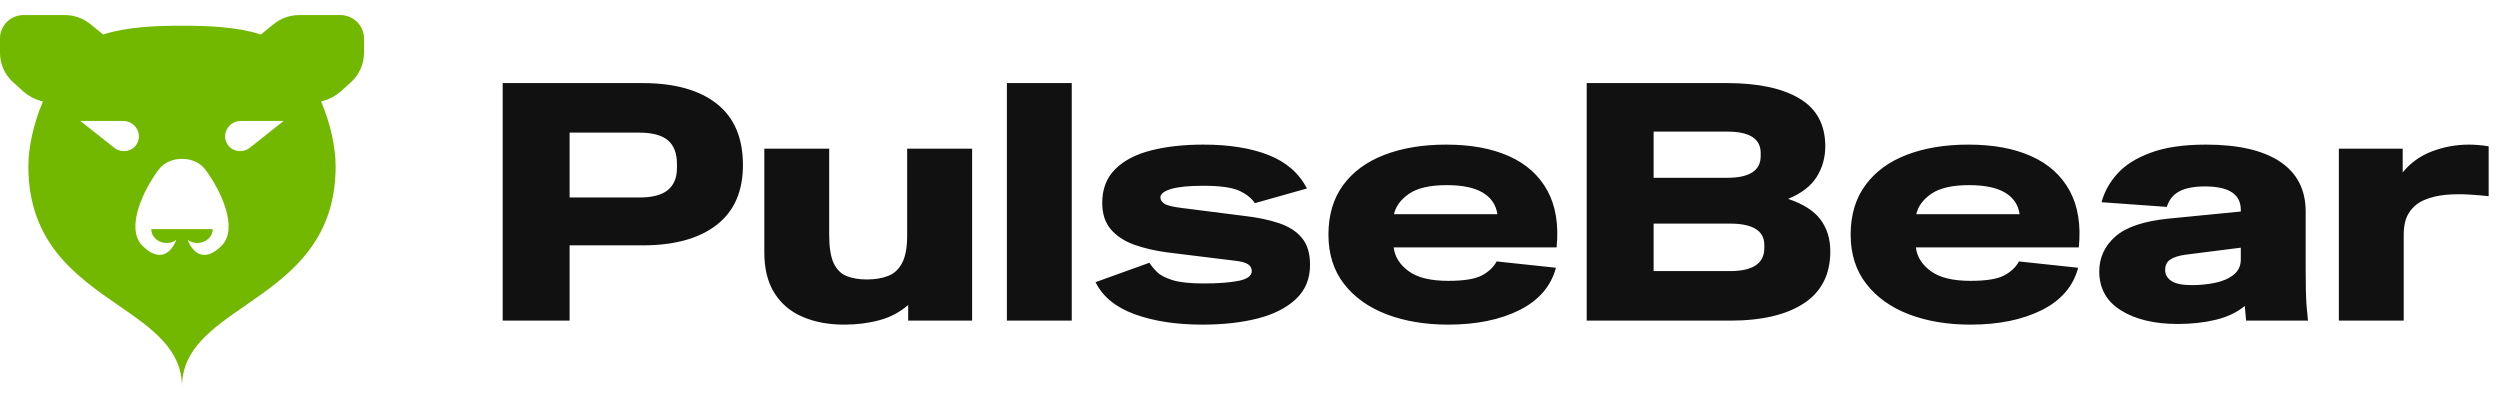
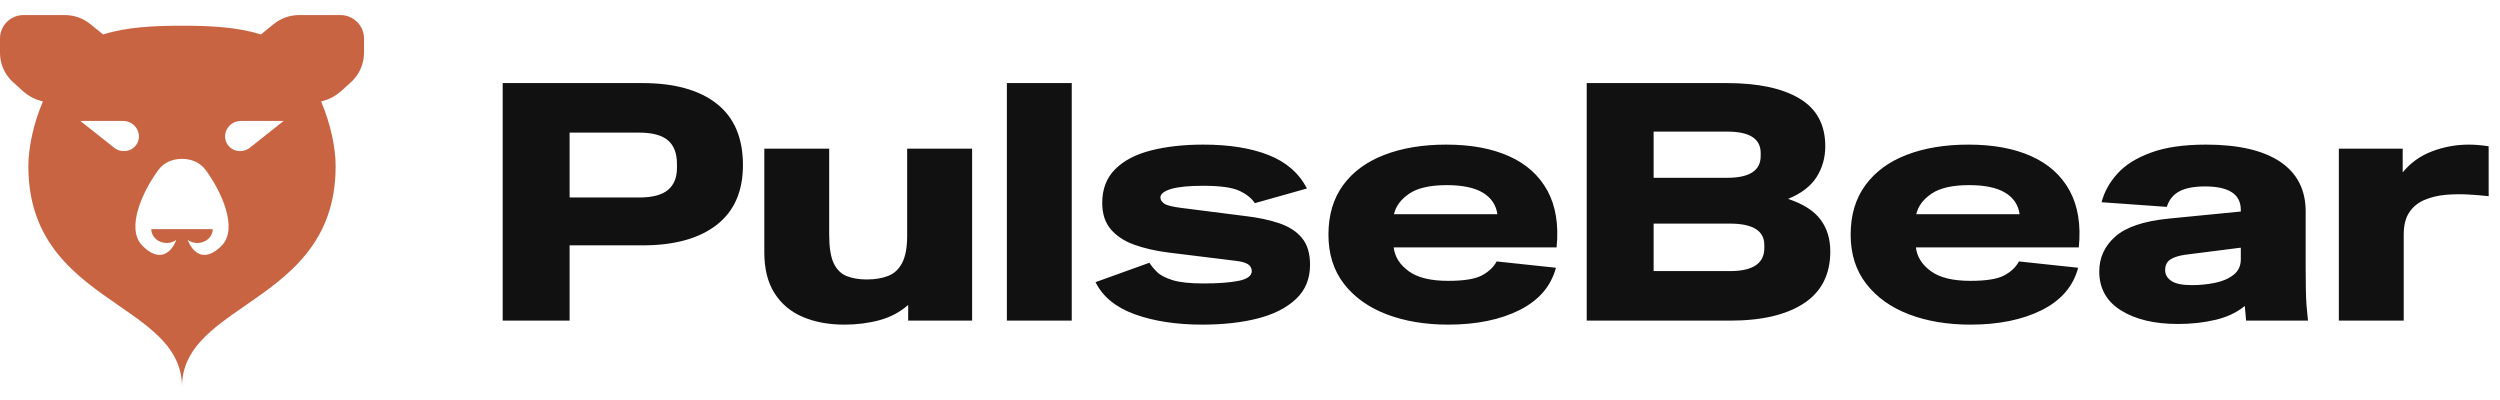
<svg xmlns="http://www.w3.org/2000/svg" data-logo="logo" viewBox="0 0 269 43">
  <g id="logogram" transform="translate(0, 1) rotate(0) ">
-     <path fill-rule="evenodd" clip-rule="evenodd" d="M0 3.136C0 1.746 1.139 0.62 2.543 0.62H6.974C7.974 0.62 8.943 0.963 9.716 1.59L11.063 2.683L11.097 2.713C11.128 2.703 11.159 2.693 11.19 2.683C13.622 1.913 16.572 1.766 19.583 1.766C22.594 1.766 25.545 1.913 27.976 2.683C28.007 2.693 28.038 2.703 28.07 2.713L28.103 2.683L29.451 1.59C30.224 0.963 31.193 0.62 32.193 0.62H36.623C38.028 0.62 39.167 1.746 39.167 3.136V4.691C39.167 5.894 38.654 7.042 37.755 7.852L36.668 8.832C36.137 9.31 35.5 9.659 34.808 9.848L34.551 9.919C35.558 12.297 36.115 14.839 36.115 16.895C36.115 25.166 30.941 28.739 26.382 31.886C22.792 34.365 19.583 36.58 19.583 40.62C19.583 36.58 16.375 34.365 12.785 31.886C8.226 28.739 3.052 25.166 3.052 16.895C3.052 14.839 3.608 12.297 4.616 9.919L4.359 9.848C3.667 9.659 3.03 9.31 2.499 8.832L1.412 7.852C0.512 7.042 0 5.894 0 4.691V3.136ZM22.89 23.657C22.89 24.052 22.715 24.431 22.405 24.711C22.095 24.99 21.675 25.147 21.236 25.147C20.858 25.147 20.493 25.03 20.201 24.818C20.698 26.135 21.971 27.383 23.907 25.376C25.616 23.512 23.831 19.579 22.092 17.245C21.512 16.467 20.56 16.093 19.583 16.093C18.606 16.093 17.655 16.467 17.075 17.245C15.336 19.579 13.55 23.512 15.26 25.376C17.196 27.383 18.469 26.135 18.966 24.818C18.674 25.03 18.309 25.147 17.93 25.147C17.492 25.147 17.071 24.99 16.761 24.711C16.451 24.431 16.277 24.052 16.277 23.657H22.89ZM13.253 12.015H8.647L12.277 14.89C13.075 15.522 14.243 15.32 14.737 14.464C15.361 13.382 14.532 12.015 13.253 12.015ZM25.914 12.015H30.519L26.89 14.89C26.091 15.522 24.924 15.32 24.43 14.464C23.806 13.382 24.634 12.015 25.914 12.015Z" fill="#72B800" />
+     <path fill-rule="evenodd" clip-rule="evenodd" d="M0 3.136C0 1.746 1.139 0.62 2.543 0.62H6.974C7.974 0.62 8.943 0.963 9.716 1.59L11.063 2.683L11.097 2.713C11.128 2.703 11.159 2.693 11.19 2.683C13.622 1.913 16.572 1.766 19.583 1.766C22.594 1.766 25.545 1.913 27.976 2.683C28.007 2.693 28.038 2.703 28.07 2.713L28.103 2.683L29.451 1.59C30.224 0.963 31.193 0.62 32.193 0.62H36.623C38.028 0.62 39.167 1.746 39.167 3.136V4.691C39.167 5.894 38.654 7.042 37.755 7.852L36.668 8.832C36.137 9.31 35.5 9.659 34.808 9.848L34.551 9.919C35.558 12.297 36.115 14.839 36.115 16.895C36.115 25.166 30.941 28.739 26.382 31.886C22.792 34.365 19.583 36.58 19.583 40.62C19.583 36.58 16.375 34.365 12.785 31.886C8.226 28.739 3.052 25.166 3.052 16.895C3.052 14.839 3.608 12.297 4.616 9.919L4.359 9.848C3.667 9.659 3.03 9.31 2.499 8.832L1.412 7.852C0.512 7.042 0 5.894 0 4.691V3.136ZM22.89 23.657C22.89 24.052 22.715 24.431 22.405 24.711C22.095 24.99 21.675 25.147 21.236 25.147C20.858 25.147 20.493 25.03 20.201 24.818C20.698 26.135 21.971 27.383 23.907 25.376C25.616 23.512 23.831 19.579 22.092 17.245C21.512 16.467 20.56 16.093 19.583 16.093C18.606 16.093 17.655 16.467 17.075 17.245C15.336 19.579 13.55 23.512 15.26 25.376C17.196 27.383 18.469 26.135 18.966 24.818C18.674 25.03 18.309 25.147 17.93 25.147C17.492 25.147 17.071 24.99 16.761 24.711C16.451 24.431 16.277 24.052 16.277 23.657H22.89ZM13.253 12.015H8.647L12.277 14.89C13.075 15.522 14.243 15.32 14.737 14.464C15.361 13.382 14.532 12.015 13.253 12.015ZM25.914 12.015H30.519L26.89 14.89C26.091 15.522 24.924 15.32 24.43 14.464C23.806 13.382 24.634 12.015 25.914 12.015Z" fill="#c96442" />
  </g>
  <g id="logotype" transform="translate(46, 8.5)">
    <path fill="#111111" d="M15.29 26L8.09 26L8.09 0.44L23.14 0.44Q28.28 0.44 31.11 2.65Q33.94 4.87 33.94 9.26L33.94 9.26Q33.94 13.51 31.11 15.70Q28.28 17.90 23.14 17.90L23.14 17.90L15.29 17.90L15.29 26ZM22.78 5.77L22.78 5.77L15.29 5.77L15.29 12.75L22.78 12.75Q24.90 12.75 25.87 11.94Q26.84 11.13 26.84 9.58L26.84 9.58L26.84 9.15Q26.84 7.42 25.87 6.60Q24.90 5.77 22.78 5.77ZM44.84 26.43L44.84 26.43Q42.32 26.43 40.38 25.60Q38.44 24.78 37.34 23.05Q36.24 21.32 36.24 18.66L36.24 18.66L36.24 7.50L43.22 7.50L43.22 16.75Q43.22 18.80 43.71 19.83Q44.20 20.85 45.11 21.21Q46.03 21.57 47.26 21.57L47.26 21.57Q48.59 21.57 49.56 21.19Q50.53 20.82 51.07 19.79Q51.61 18.76 51.61 16.86L51.61 16.86L51.61 7.50L58.60 7.50L58.60 26L51.72 26L51.72 24.31Q50.42 25.46 48.64 25.95Q46.86 26.43 44.84 26.43ZM69.32 26L62.34 26L62.34 0.44L69.32 0.44L69.32 26ZM83.36 26.43L83.36 26.43Q79.19 26.43 76.11 25.32Q73.03 24.20 71.88 21.86L71.88 21.86L77.68 19.77Q77.96 20.24 78.49 20.76Q79.01 21.28 80.16 21.64Q81.31 22.00 83.51 22.00L83.51 22.00Q85.85 22.00 87.27 21.72Q88.69 21.43 88.69 20.67L88.69 20.67Q88.69 20.20 88.28 19.93Q87.86 19.66 86.93 19.56L86.93 19.56L79.62 18.66Q77.64 18.40 76.04 17.83Q74.44 17.25 73.52 16.17Q72.60 15.09 72.60 13.33L72.60 13.33Q72.60 11.10 73.99 9.71Q75.37 8.32 77.84 7.69Q80.30 7.06 83.47 7.06L83.47 7.06Q87.65 7.06 90.49 8.18Q93.34 9.30 94.63 11.78L94.63 11.78L89.02 13.36Q88.48 12.54 87.31 12.01Q86.14 11.49 83.47 11.49L83.47 11.49Q81.17 11.49 80.02 11.83Q78.86 12.18 78.86 12.75L78.86 12.75Q78.86 13.11 79.26 13.40Q79.66 13.69 81.10 13.87L81.10 13.87L87.86 14.73Q90.06 14.98 91.64 15.52Q93.23 16.06 94.09 17.11Q94.96 18.15 94.96 19.99L94.96 19.99Q94.96 22.26 93.44 23.68Q91.93 25.10 89.32 25.77Q86.71 26.43 83.36 26.43ZM109.82 26.43L109.82 26.43Q106.12 26.43 103.20 25.32Q100.28 24.20 98.61 22.04Q96.94 19.88 96.94 16.75L96.94 16.75Q96.94 13.58 98.52 11.42Q100.10 9.26 102.97 8.16Q105.83 7.06 109.61 7.06L109.61 7.06Q113.60 7.06 116.38 8.31Q119.15 9.55 120.50 12.01Q121.85 14.48 121.49 18.12L121.49 18.12L103.96 18.12Q104.14 19.63 105.56 20.67Q106.98 21.72 109.82 21.72L109.82 21.72Q112.34 21.72 113.44 21.14Q114.54 20.56 115.04 19.63L115.04 19.63L121.42 20.31Q120.62 23.30 117.49 24.87Q114.36 26.43 109.82 26.43ZM109.68 11.42L109.68 11.42Q106.98 11.42 105.63 12.34Q104.28 13.26 103.99 14.55L103.99 14.55L115.12 14.55Q114.90 13.04 113.55 12.23Q112.20 11.42 109.68 11.42ZM140.14 26L124.73 26L124.73 0.44L139.81 0.44Q144.85 0.44 147.62 2.10Q150.40 3.75 150.40 7.24L150.40 7.24Q150.40 9.08 149.46 10.56Q148.52 12.03 146.40 12.90L146.40 12.90Q148.85 13.72 149.89 15.13Q150.94 16.53 150.94 18.55L150.94 18.55Q150.94 22.26 148.11 24.13Q145.28 26 140.14 26L140.14 26ZM139.85 5.66L139.85 5.66L131.93 5.66L131.93 10.63L139.85 10.63Q143.45 10.63 143.45 8.29L143.45 8.29L143.45 7.96Q143.45 5.66 139.85 5.66ZM131.93 15.56L131.93 20.67L140.14 20.67Q143.84 20.67 143.84 18.19L143.84 18.19L143.84 17.86Q143.84 15.56 140.14 15.56L140.14 15.56L131.93 15.56ZM166.02 26.43L166.02 26.43Q162.31 26.43 159.40 25.32Q156.48 24.20 154.81 22.04Q153.13 19.88 153.13 16.75L153.13 16.75Q153.13 13.58 154.72 11.42Q156.30 9.26 159.16 8.16Q162.02 7.06 165.80 7.06L165.80 7.06Q169.80 7.06 172.57 8.31Q175.34 9.55 176.69 12.01Q178.04 14.48 177.68 18.12L177.68 18.12L160.15 18.12Q160.33 19.63 161.75 20.67Q163.18 21.72 166.02 21.72L166.02 21.72Q168.54 21.72 169.64 21.14Q170.74 20.56 171.24 19.63L171.24 19.63L177.61 20.31Q176.82 23.30 173.69 24.87Q170.56 26.43 166.02 26.43ZM165.88 11.42L165.88 11.42Q163.18 11.42 161.83 12.34Q160.48 13.26 160.19 14.55L160.19 14.55L171.31 14.55Q171.10 13.04 169.75 12.23Q168.40 11.42 165.88 11.42ZM188.34 26.36L188.34 26.36Q184.56 26.36 182.22 24.90Q179.88 23.44 179.88 20.71L179.88 20.71Q179.88 18.48 181.61 16.95Q183.34 15.42 187.37 15.02L187.37 15.02L195.11 14.26L195.11 14.08Q195.11 11.56 191.26 11.56L191.26 11.56Q189.49 11.56 188.50 12.09Q187.51 12.61 187.15 13.76L187.15 13.76L180.13 13.26Q180.56 11.60 181.82 10.20Q183.08 8.79 185.42 7.93Q187.76 7.06 191.36 7.06L191.36 7.06Q196.58 7.06 199.34 8.90Q202.09 10.74 202.09 14.26L202.09 14.26L202.09 20.42Q202.09 21.75 202.11 22.65Q202.13 23.55 202.18 24.33Q202.24 25.10 202.34 26L202.34 26L195.68 26L195.54 24.42Q194.28 25.46 192.41 25.91Q190.54 26.36 188.34 26.36ZM186.97 20.56L186.97 20.56Q186.97 21.28 187.64 21.73Q188.30 22.18 189.85 22.18L189.85 22.18Q191.15 22.18 192.35 21.93Q193.56 21.68 194.33 21.07Q195.11 20.46 195.11 19.41L195.11 19.41L195.11 18.15L189.13 18.91Q188.12 19.05 187.55 19.41Q186.97 19.77 186.97 20.56ZM212.64 26L205.66 26L205.66 7.50L212.53 7.50L212.53 10.05Q213.79 8.50 215.70 7.78Q217.61 7.06 219.66 7.06L219.66 7.06Q220.06 7.06 220.60 7.10Q221.14 7.14 221.78 7.24L221.78 7.24L221.78 12.61Q220.81 12.50 219.61 12.43Q218.40 12.36 217.18 12.46Q215.95 12.57 214.93 12.99Q213.90 13.40 213.27 14.30Q212.64 15.20 212.64 16.75L212.64 16.75L212.64 26Z" />
  </g>
</svg>
